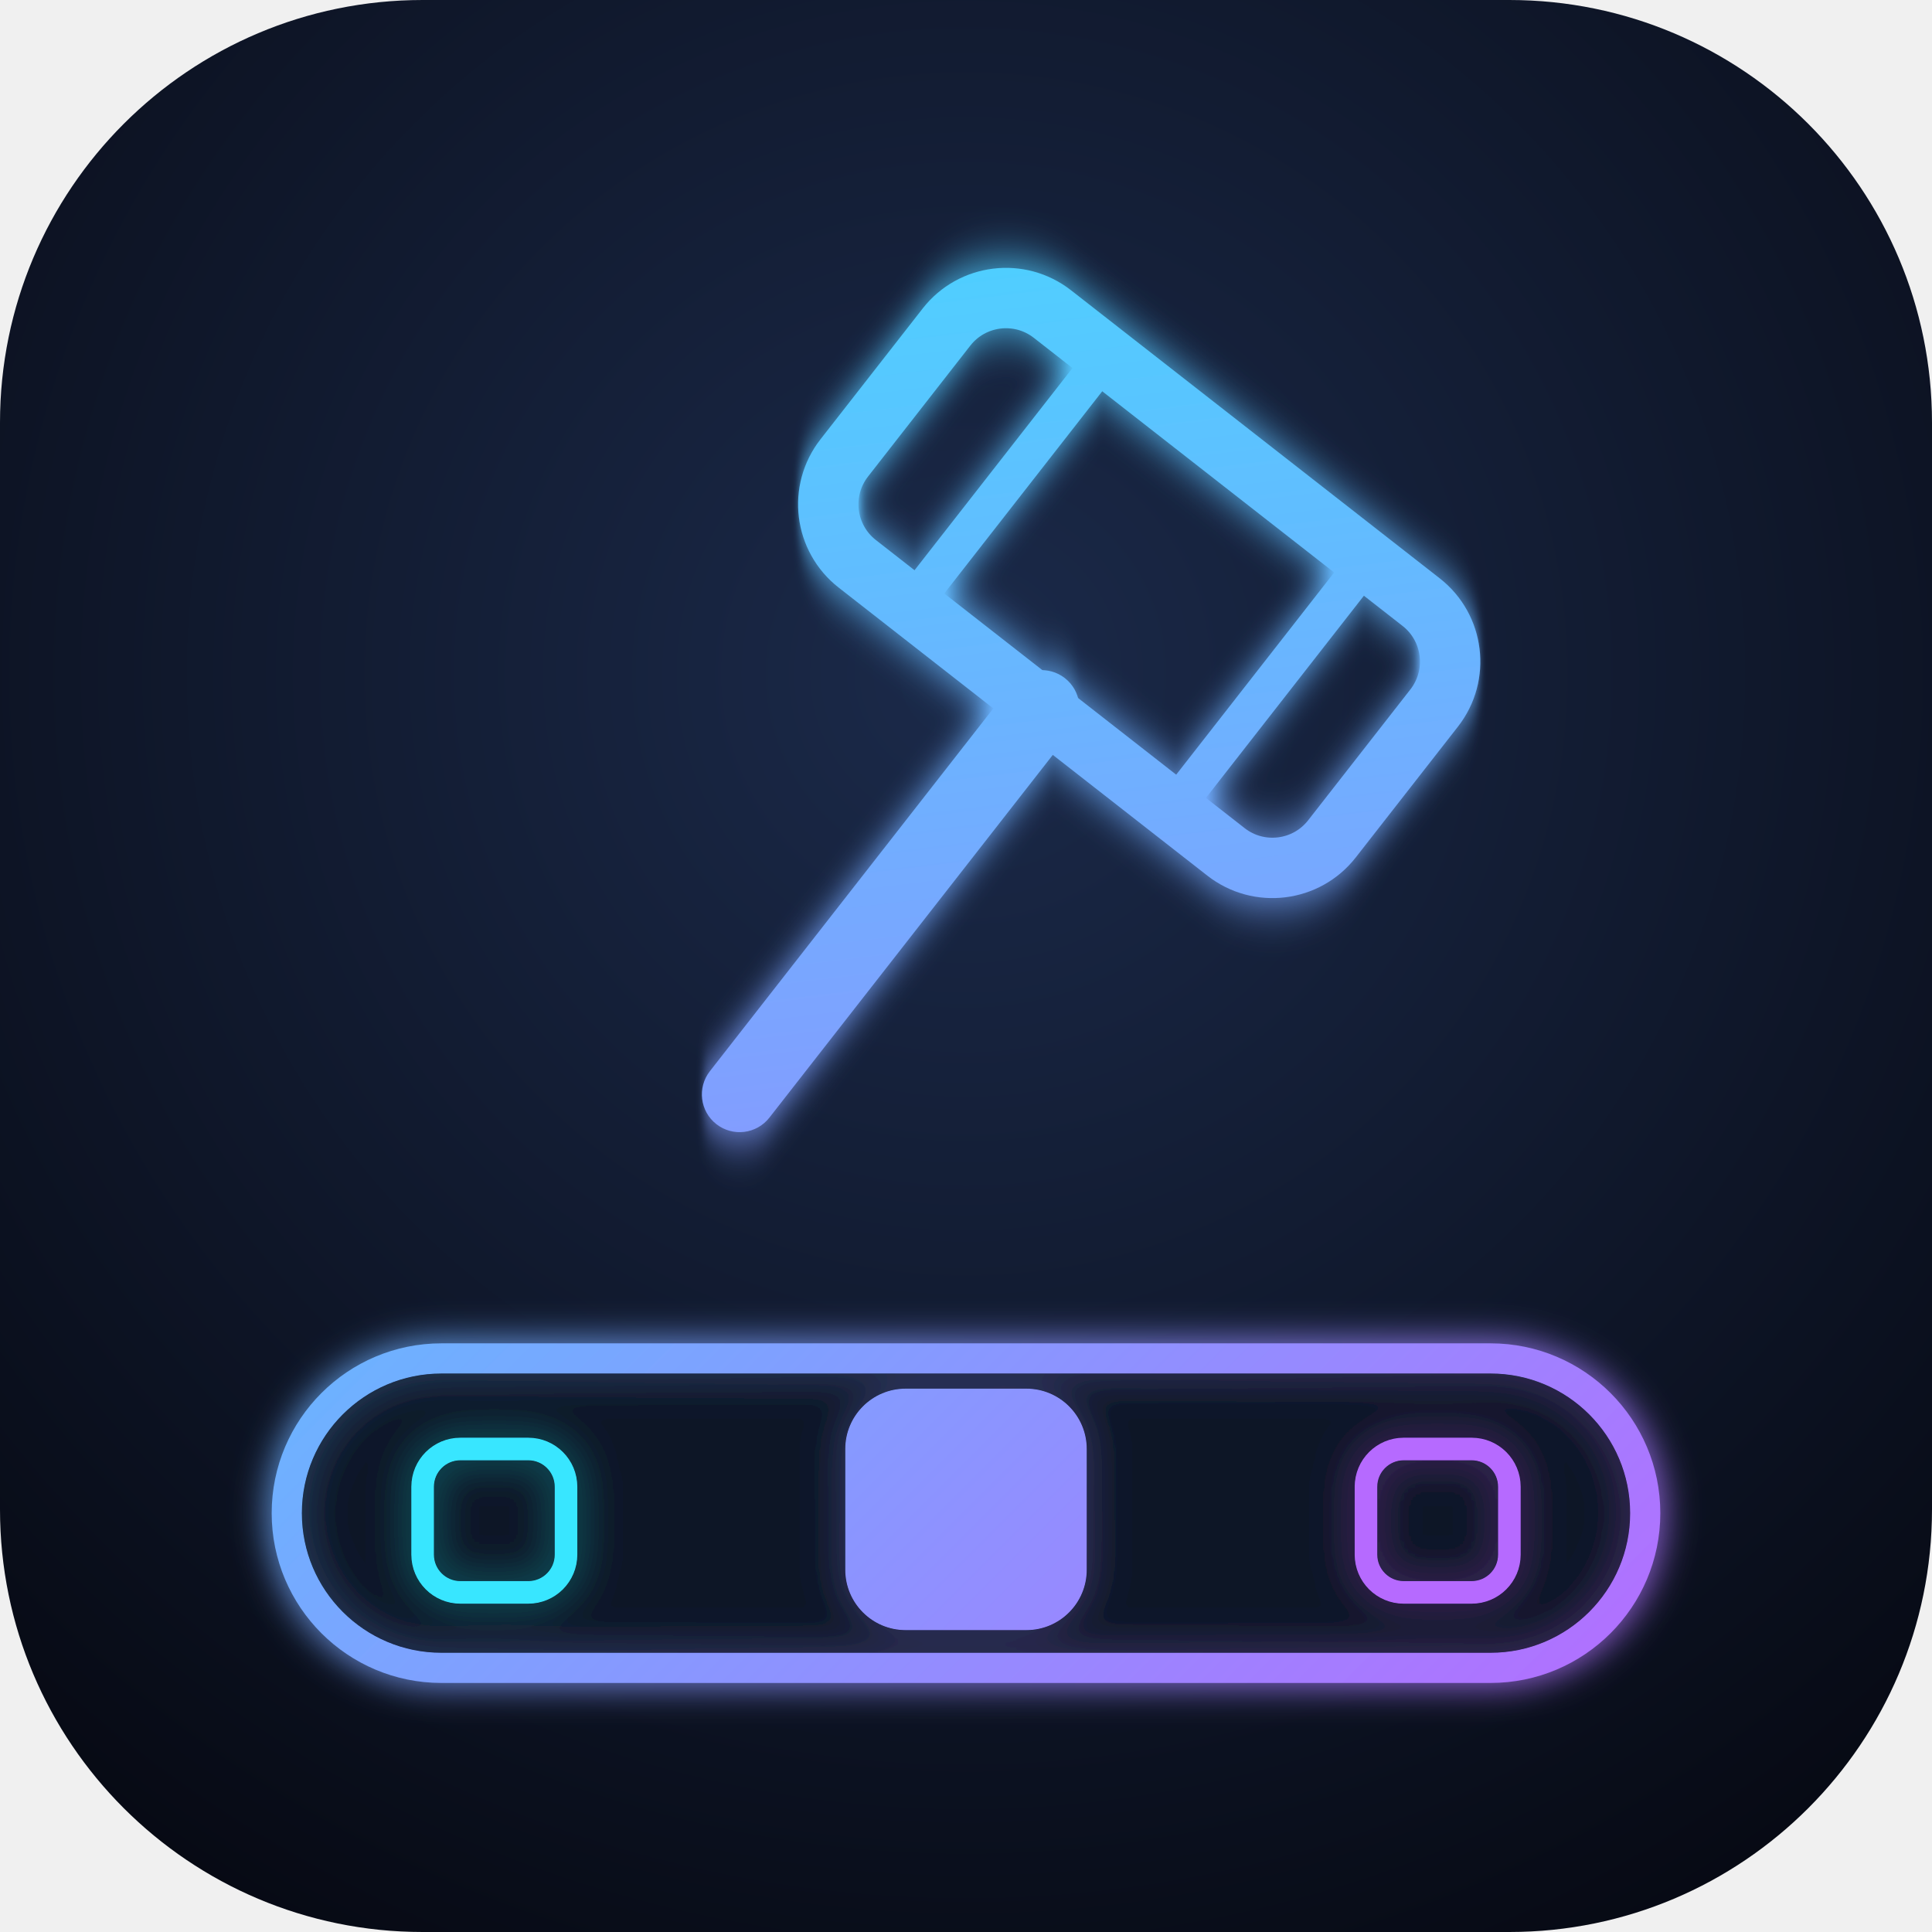
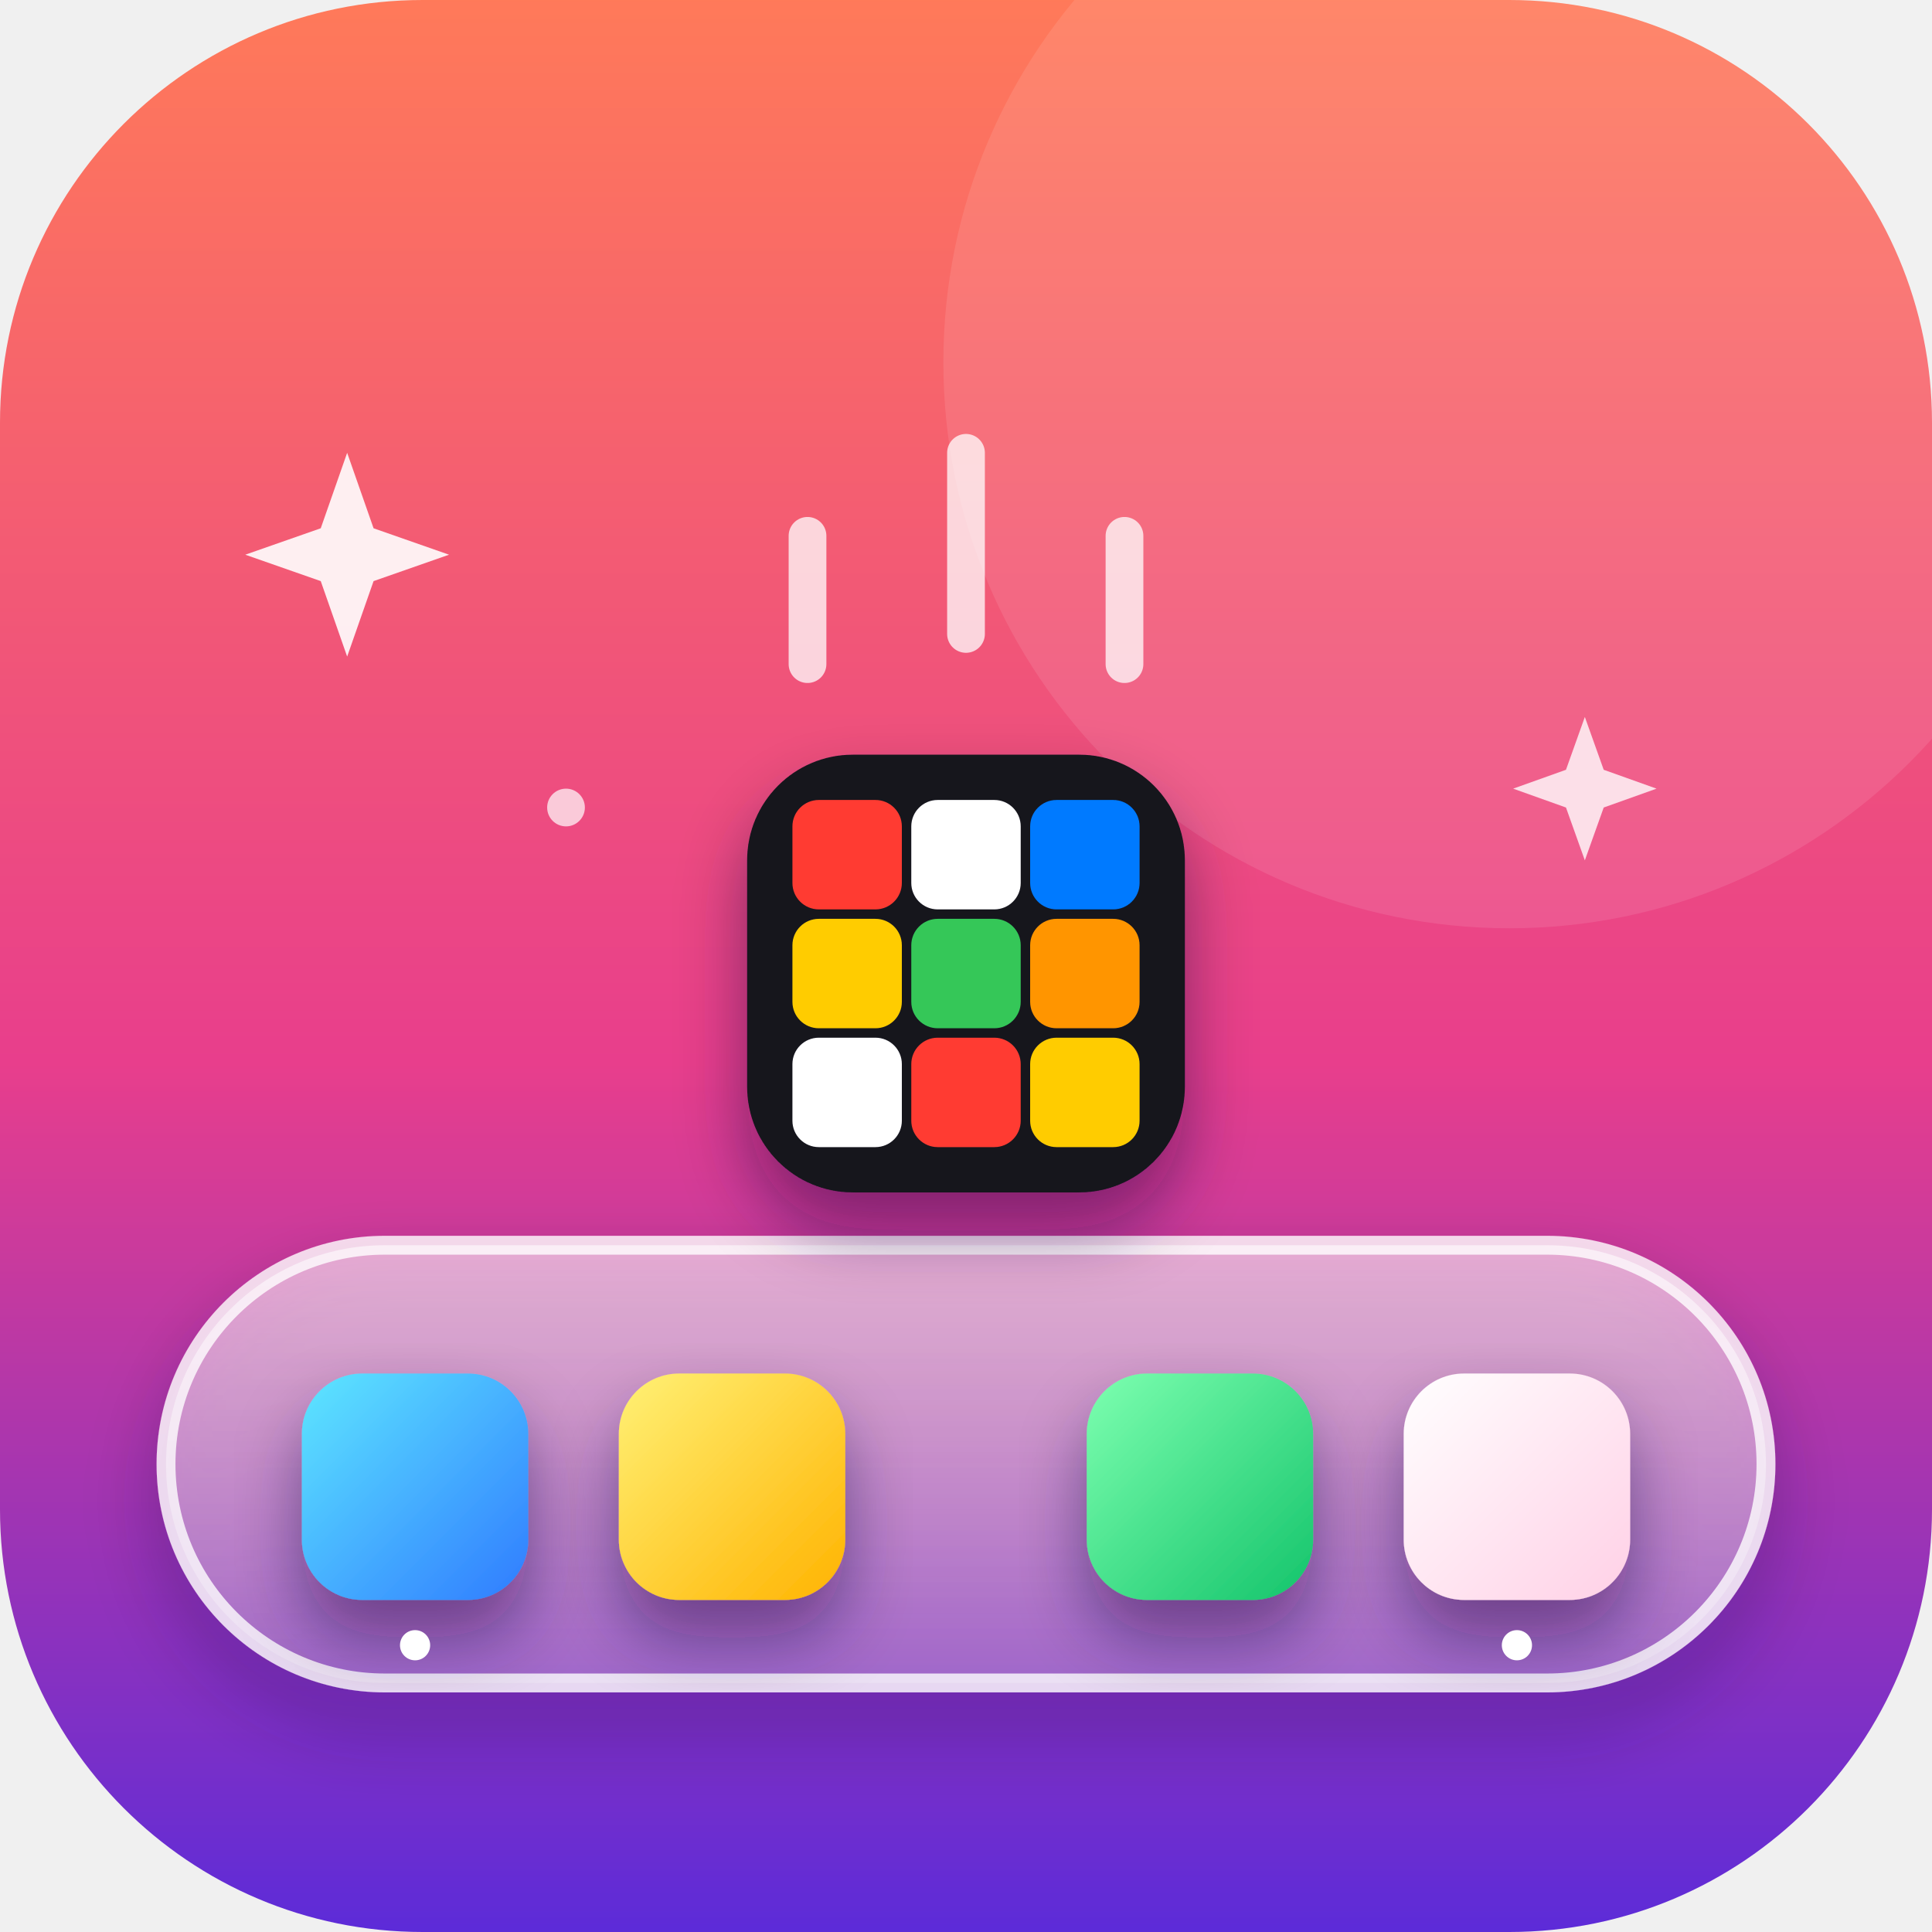
<svg xmlns="http://www.w3.org/2000/svg" viewBox="0 0 512 512" width="512" height="512">
  <defs>
-     <radialGradient id="bg" cx="50%" cy="35%" r="80%">
-       <stop offset="0" stop-color="#1b2a4a" />
-       <stop offset="1" stop-color="#05070f" />
-     </radialGradient>
-     <linearGradient id="neon" gradientUnits="userSpaceOnUse" x1="60" y1="60" x2="450" y2="450">
-       <stop offset="0" stop-color="#37e6ff" />
-       <stop offset="1" stop-color="#b66bff" />
+     <linearGradient id="bg" x1="0" y1="0" x2="0" y2="1">
+       <stop offset="0" stop-color="#ff7a59" />
+       <stop offset=".55" stop-color="#e83e8c" />
+       <stop offset="1" stop-color="#5b2bd9" />
    </linearGradient>
-     <filter id="glow" x="-30%" y="-30%" width="160%" height="160%">
-       <feGaussianBlur stdDeviation="5" result="b" />
-       <feMerge>
-         <feMergeNode in="b" />
-         <feMergeNode in="SourceGraphic" />
-       </feMerge>
+     <linearGradient id="glass" x1="0" y1="0" x2="0" y2="1">
+       <stop offset="0" stop-color="#ffffff" stop-opacity=".55" />
+       <stop offset="1" stop-color="#ffffff" stop-opacity=".22" />
+     </linearGradient>
+     <linearGradient id="t1" x1="0" y1="0" x2="1" y2="1">
+       <stop offset="0" stop-color="#5ee7ff" />
+       <stop offset="1" stop-color="#2f7bff" />
+     </linearGradient>
+     <linearGradient id="t2" x1="0" y1="0" x2="1" y2="1">
+       <stop offset="0" stop-color="#fff176" />
+       <stop offset="1" stop-color="#ffb300" />
+     </linearGradient>
+     <linearGradient id="t3" x1="0" y1="0" x2="1" y2="1">
+       <stop offset="0" stop-color="#7dffb0" />
+       <stop offset="1" stop-color="#14c46b" />
+     </linearGradient>
+     <linearGradient id="t4" x1="0" y1="0" x2="1" y2="1">
+       <stop offset="0" stop-color="#ffffff" />
+       <stop offset="1" stop-color="#ffd0e6" />
+     </linearGradient>
+     <filter id="sh" x="-30%" y="-30%" width="160%" height="170%">
+       <feDropShadow dx="0" dy="10" stdDeviation="9" flood-color="#1a0638" flood-opacity=".45" />
    </filter>
  </defs>
  <rect width="512" height="512" rx="112" fill="url(#bg)" />
-   <g filter="url(#glow)" transform="rotate(38 256 210)">
-     <rect x="248" y="170" width="20" height="150" rx="10" fill="url(#neon)" />
-     <rect x="176" y="96" width="164" height="84" rx="20" fill="none" stroke="url(#neon)" stroke-width="16" />
-     <path d="M214 96V180M302 96V180" stroke="url(#neon)" stroke-width="10" stroke-linecap="round" />
+   <circle cx="400" cy="96" r="150" fill="#ffffff" fill-opacity=".10" />
+   <g fill="#fff">
+     <path d="M92 120l7 20 20 7-20 7-7 20-7-20-20-7 20-7z" opacity=".9" />
+     <path d="M420 190l5 14 14 5-14 5-5 14-5-14-14-5 14-5z" opacity=".8" />
+     <circle cx="150" cy="214" r="5" opacity=".7" />
  </g>
-   <g filter="url(#glow)">
-     <rect x="76" y="360" width="360" height="82" rx="41" fill="#0b1226" fill-opacity=".9" stroke="url(#neon)" stroke-width="8" />
-     <rect x="112" y="384" width="38" height="38" rx="10" fill="none" stroke="#37e6ff" stroke-width="6" />
-     <rect x="224" y="368" width="64" height="64" rx="16" fill="url(#neon)" />
-     <rect x="362" y="384" width="38" height="38" rx="10" fill="none" stroke="#b66bff" stroke-width="6" />
+   <g stroke="#fff" stroke-width="10" stroke-linecap="round" opacity=".75">
+     <path d="M214 176v-34" />
+     <path d="M256 168v-48" />
+     <path d="M298 176v-34" />
+   </g>
+   <g filter="url(#sh)">
+     <rect x="44" y="330" width="424" height="116" rx="58" fill="url(#glass)" stroke="#fff" stroke-opacity=".8" stroke-width="5" />
+   </g>
+   <rect x="80" y="364" width="60" height="60" rx="16" fill="url(#t1)" filter="url(#sh)" />
+   <rect x="164" y="364" width="60" height="60" rx="16" fill="url(#t2)" filter="url(#sh)" />
+   <rect x="288" y="364" width="60" height="60" rx="16" fill="url(#t3)" filter="url(#sh)" />
+   <rect x="372" y="364" width="60" height="60" rx="16" fill="url(#t4)" filter="url(#sh)" />
+   <g filter="url(#sh)">
+     <rect x="198" y="200" width="116" height="116" rx="28" fill="#15151f" />
+     <g>
+       <rect x="210" y="212" width="29" height="29" rx="7" fill="#ff3b30" />
+       <rect x="241.5" y="212" width="29" height="29" rx="7" fill="#fff" />
+       <rect x="273" y="212" width="29" height="29" rx="7" fill="#007aff" />
+       <rect x="210" y="243.5" width="29" height="29" rx="7" fill="#ffcc00" />
+       <rect x="241.5" y="243.5" width="29" height="29" rx="7" fill="#34c759" />
+       <rect x="273" y="243.5" width="29" height="29" rx="7" fill="#ff9500" />
+       <rect x="210" y="275" width="29" height="29" rx="7" fill="#fff" />
+       <rect x="241.5" y="275" width="29" height="29" rx="7" fill="#ff3b30" />
+       <rect x="273" y="275" width="29" height="29" rx="7" fill="#ffcc00" />
+     </g>
+   </g>
+   <g fill="#fff">
+     <circle cx="110" cy="436" r="4" />
+     <circle cx="256" cy="438" r="0" />
+     <circle cx="402" cy="436" r="4" />
  </g>
</svg>
